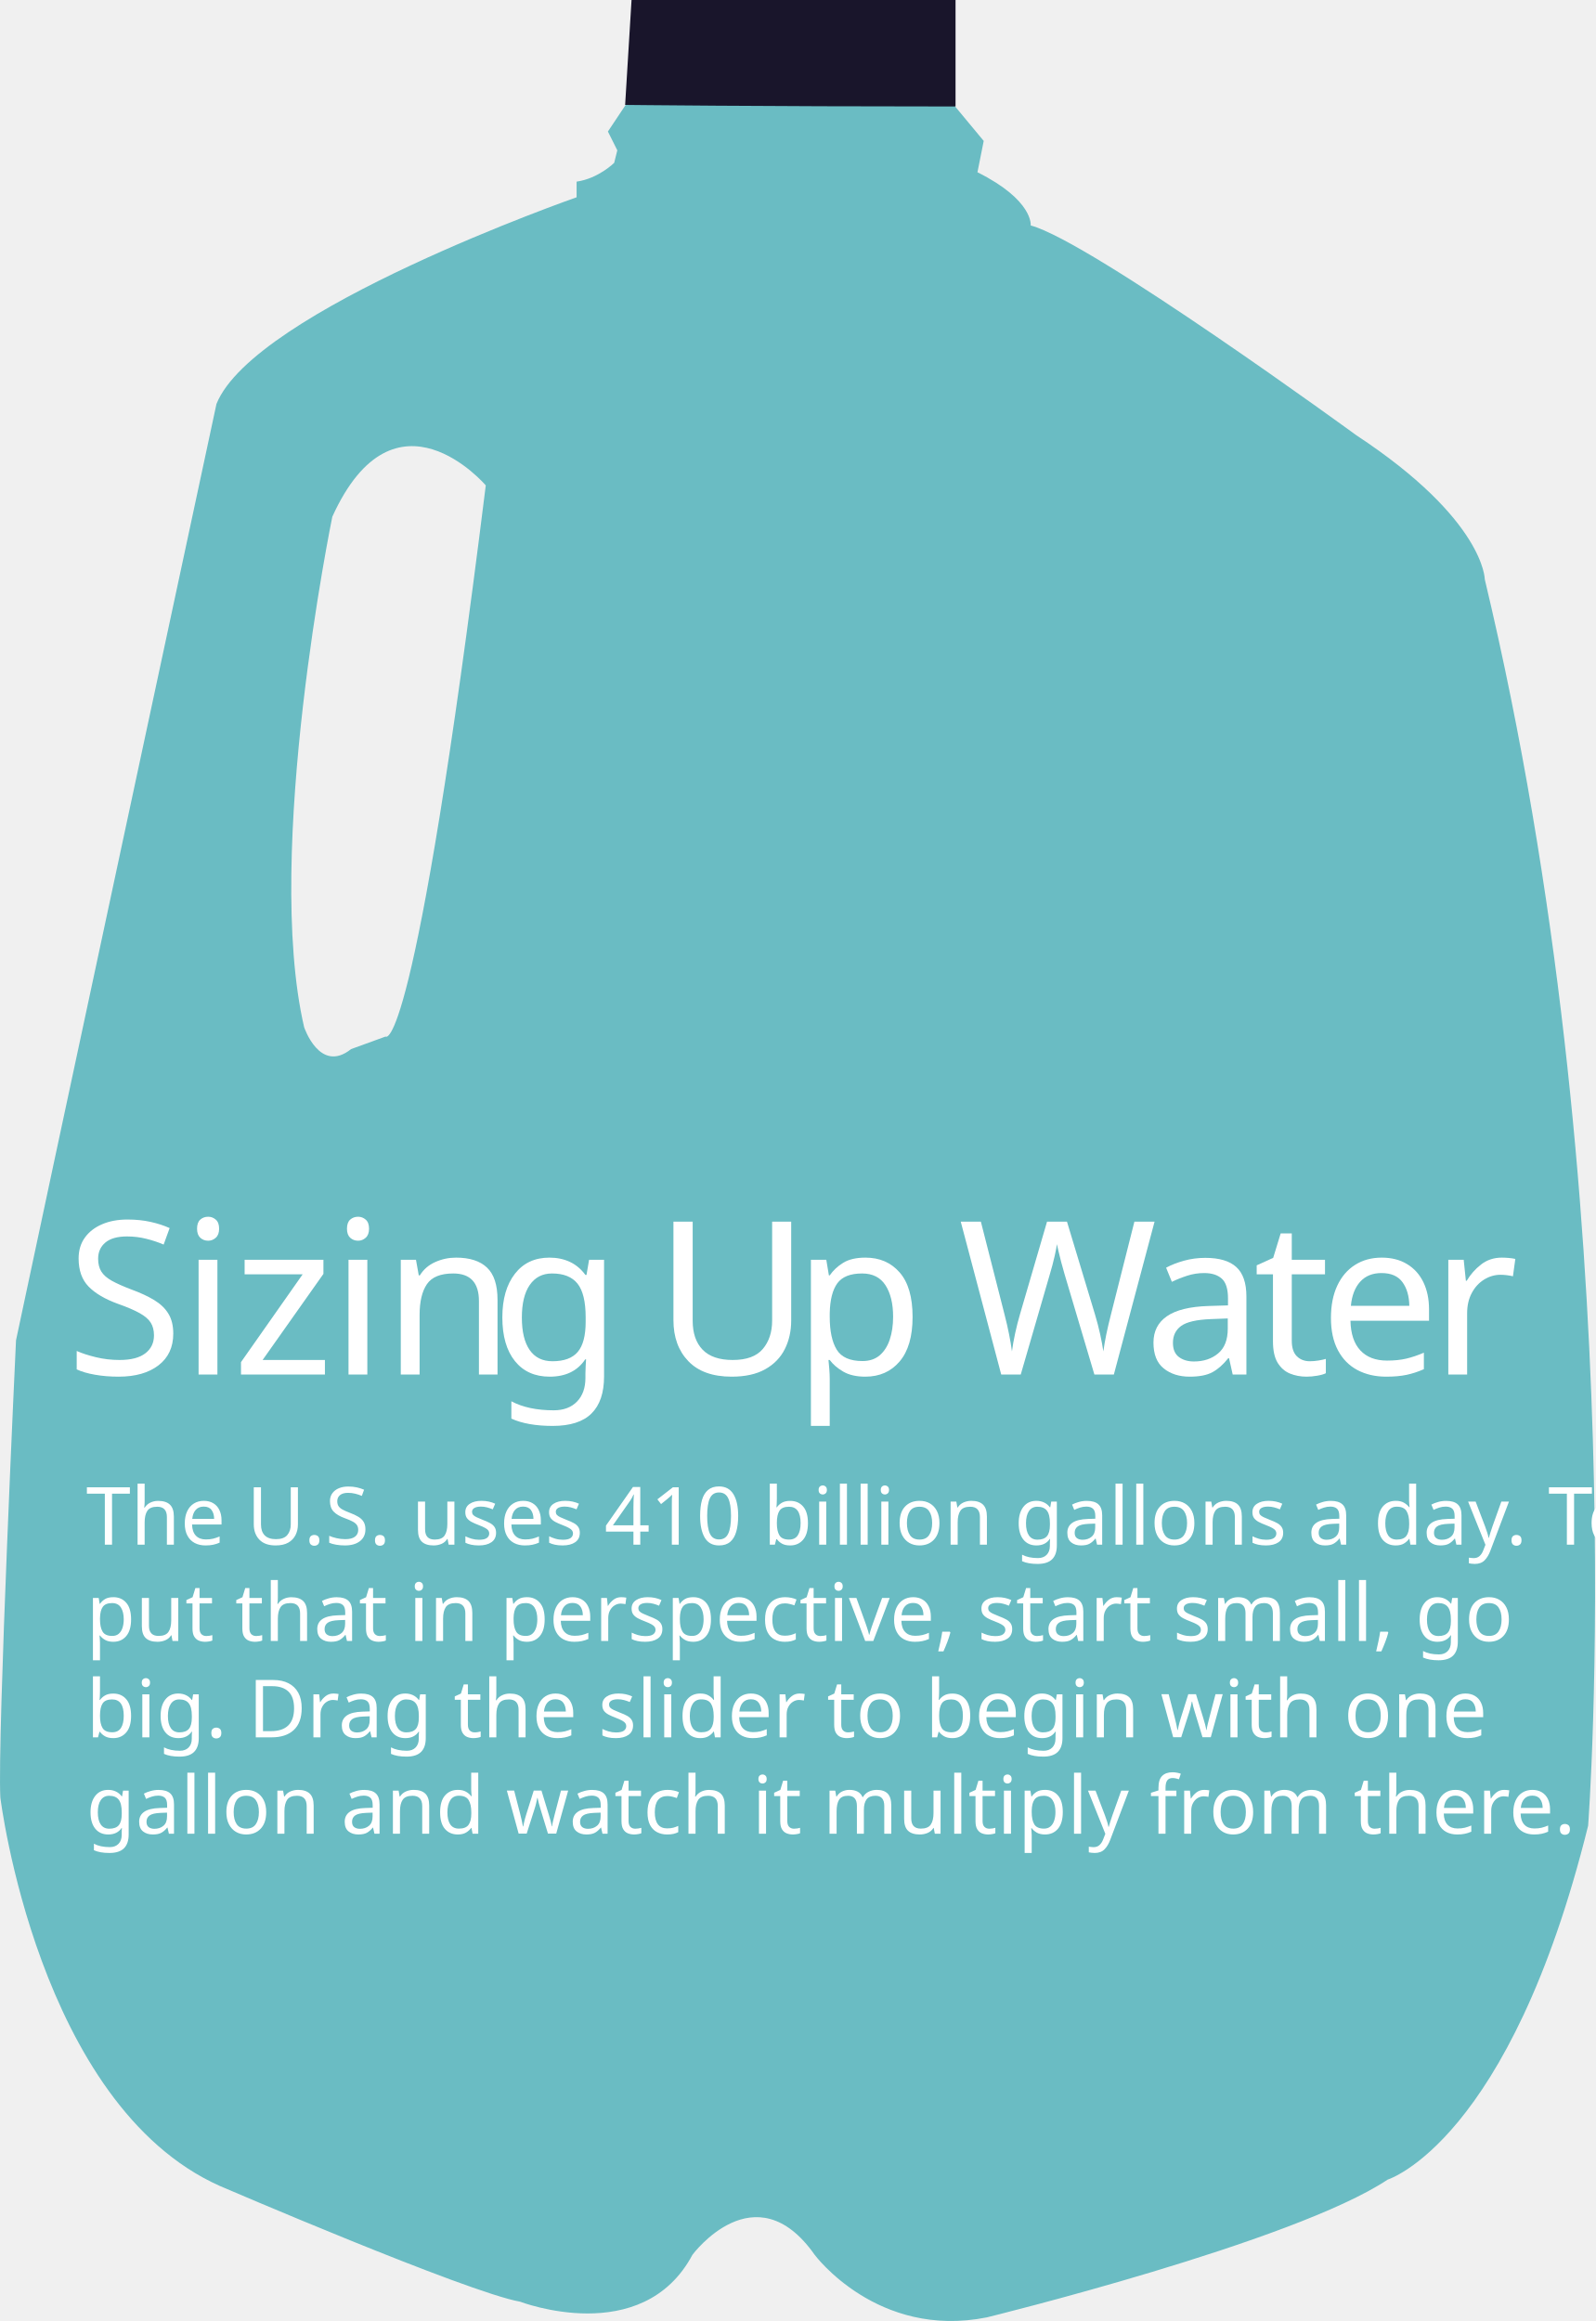
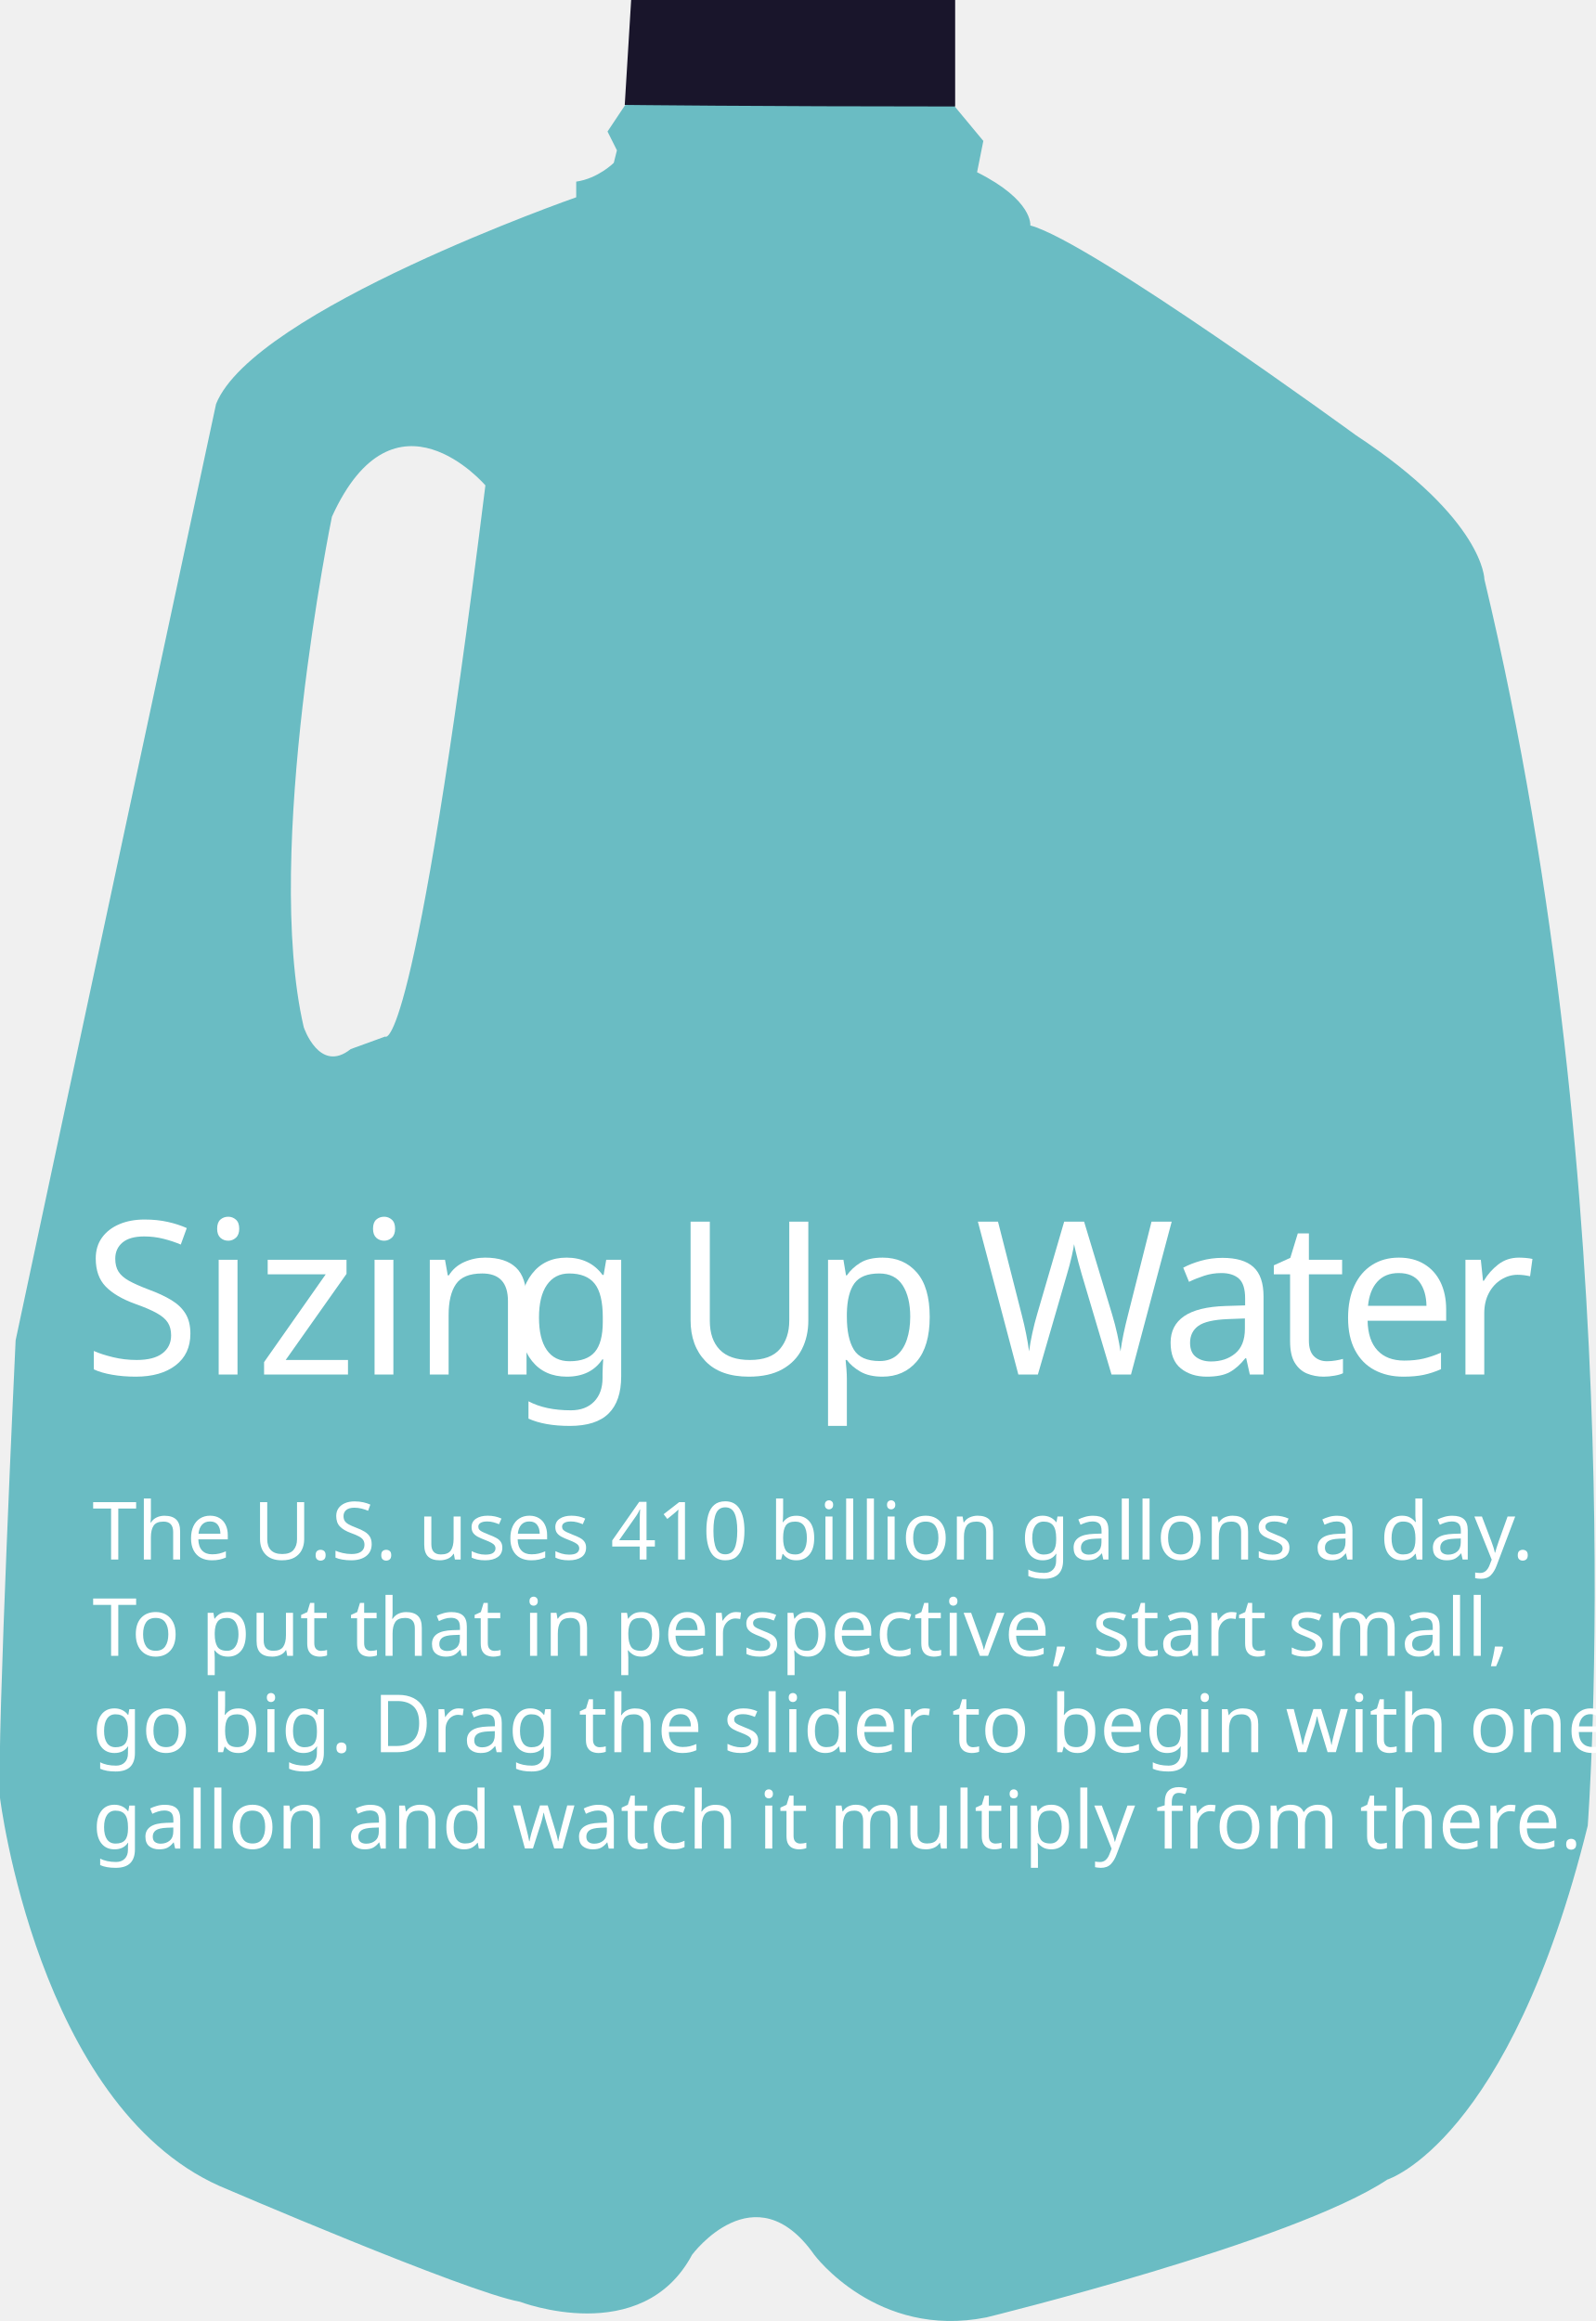
<svg xmlns="http://www.w3.org/2000/svg" version="1.1" id="Layer_1" x="0px" y="0px" width="536.378px" height="780.521px" viewBox="0 0 536.378 780.521" enable-background="new 0 0 536.378 780.521" xml:space="preserve">
  <g>
-     <path fill="#6ABCC3" d="M330.794,47.392l-2.105,10.53c18.959,9.479,17.902,17.903,17.902,17.903   c20.01,5.263,109.521,70.558,109.521,70.558c43.176,28.433,43.176,48.442,43.176,48.442   c50.553,211.678,34.752,419.134,34.752,419.134c-26.328,106.364-67.396,119.005-67.396,119.005   C435.048,754.024,331.851,779.3,331.851,779.3c-36.859,7.373-57.921-21.062-57.921-21.062c-20.01-28.438-41.069,0-41.069,0   c-16.853,31.595-57.922,15.798-57.922,15.798c-17.903-3.157-101.101-38.964-101.101-38.964   c-61.081-27.388-73.72-130.586-73.72-130.586c-1.052-20.015,5.267-153.751,5.267-153.751   c4.915-23.522,67.401-314.881,67.401-314.881c12.635-31.595,121.105-69.508,121.105-69.508v-5.267   c7.373-1.051,12.637-6.318,12.637-6.318l1.055-4.212l-3.161-6.318l8.424-12.636l2.175-18.333l100.025,15.161L330.794,47.392z    M163.352,163.23c0,0-30.543-35.806-51.604,10.534c0,0-23.17,112.683-9.479,171.655c0,0,5.267,15.797,15.798,7.373l11.584-4.212   C129.651,348.581,139.13,358.056,163.352,163.23z" />
-     <path fill="#19152B" d="M210.215,35.279c0,0,45.303,0.528,111.105,0.528V0H212.368L210.215,35.279z" />
+     <path fill="#6ABCC3" d="M330.665,47.392l-2.105,10.53c18.959,9.479,17.902,17.903,17.902,17.903   c20.01,5.263,109.521,70.558,109.521,70.558c43.176,28.433,43.176,48.442,43.176,48.442   c50.553,211.678,34.752,419.134,34.752,419.134c-26.328,106.364-67.396,119.005-67.396,119.005   C434.918,754.024,331.721,779.3,331.721,779.3c-36.859,7.373-57.921-21.062-57.921-21.062c-20.01-28.438-41.069,0-41.069,0   c-16.853,31.595-57.922,15.798-57.922,15.798c-17.903-3.157-101.101-38.964-101.101-38.964   c-61.081-27.389-73.72-130.586-73.72-130.586c-1.052-20.016,5.267-153.751,5.267-153.751   c4.915-23.522,67.401-314.881,67.401-314.881c12.635-31.595,121.105-69.508,121.105-69.508v-5.267   c7.373-1.051,12.637-6.318,12.637-6.318l1.055-4.212l-3.161-6.318l8.424-12.636l2.175-18.333l100.025,15.161L330.665,47.392z    M163.222,163.23c0,0-30.543-35.806-51.604,10.534c0,0-23.17,112.683-9.479,171.655c0,0,5.267,15.797,15.798,7.373l11.584-4.212   C129.521,348.581,139,358.056,163.222,163.23z" />
+     <path fill="#19152B" d="M210.085,35.279c0,0,45.303,0.528,111.105,0.528V0H212.238L210.085,35.279z" />
  </g>
  <rect x="56.69" y="386.761" fill="none" width="434.001" height="82" />
  <g>
    <g>
-       <rect x="-4" y="402.748" fill="none" width="532.597" height="75" />
-       <text transform="matrix(1 0 0 1 22.1226 462.2354)" enable-background="new    ">
-         <tspan x="0" y="0" fill="#FFFFFF" font-family="'Interstate-ExtraLight'" font-size="72" letter-spacing="-1">Sizin</tspan>
-         <tspan x="142.846" y="0" fill="#FFFFFF" font-family="'Interstate-ExtraLight'" font-size="72">g</tspan>
-         <tspan x="182.661" y="0" fill="#FFFFFF" font-family="'Interstate-ExtraLight'" font-size="72" letter-spacing="-2"> </tspan>
-         <tspan x="197.853" y="0" fill="#FFFFFF" font-family="'Interstate-ExtraLight'" font-size="72" letter-spacing="-1">U</tspan>
-         <tspan x="244.436" y="0" fill="#FFFFFF" font-family="'Interstate-ExtraLight'" font-size="72" letter-spacing="-2">p</tspan>
-         <tspan x="281.371" y="0" fill="#FFFFFF" font-family="'Interstate-ExtraLight'" font-size="72"> W</tspan>
-         <tspan x="362.443" y="0" fill="#FFFFFF" font-family="'Interstate-ExtraLight'" font-size="72" letter-spacing="-1">a</tspan>
-         <tspan x="399.307" y="0" fill="#FFFFFF" font-family="'Interstate-ExtraLight'" font-size="72" letter-spacing="-2">t</tspan>
-         <tspan x="421.482" y="0" fill="#FFFFFF" font-family="'Interstate-ExtraLight'" font-size="72" letter-spacing="-1">e</tspan>
-         <tspan x="458.777" y="0" fill="#FFFFFF" font-family="'Interstate-ExtraLight'" font-size="72">r</tspan>
-       </text>
+       <rect x="1.761" y="402.748" fill="none" width="532.597" height="75" />
+       <text transform="matrix(1 0 0 1 27.8833 462.2354)" fill="#FFFFFF" font-family="'Interstate-ExtraLight'" font-size="72">Sizin</text>
+       <text transform="matrix(1 0 0 1 170.7295 462.2354)" fill="#FFFFFF" font-family="'Interstate-ExtraLight'" font-size="72">g</text>
+       <text transform="matrix(1 0 0 1 210.5444 462.2354)" fill="#FFFFFF" font-family="'Interstate-ExtraLight'" font-size="72" letter-spacing="-1"> </text>
+       <text transform="matrix(1 0 0 1 225.7363 462.2354)" fill="#FFFFFF" font-family="'Interstate-ExtraLight'" font-size="72">U</text>
+       <text transform="matrix(1 0 0 1 272.3198 462.2354)" fill="#FFFFFF" font-family="'Interstate-ExtraLight'" font-size="72" letter-spacing="-1">p</text>
+       <text transform="matrix(1 0 0 1 309.2544 462.2354)" fill="#FFFFFF" font-family="'Interstate-ExtraLight'" font-size="72"> W</text>
+       <text transform="matrix(1 0 0 1 390.3257 462.2354)" fill="#FFFFFF" font-family="'Interstate-ExtraLight'" font-size="72">a</text>
+       <text transform="matrix(1 0 0 1 427.1909 462.2354)" fill="#FFFFFF" font-family="'Interstate-ExtraLight'" font-size="72" letter-spacing="-1">t</text>
+       <text transform="matrix(1 0 0 1 449.3647 462.2354)" fill="#FFFFFF" font-family="'Interstate-ExtraLight'" font-size="72">e</text>
+       <text transform="matrix(1 0 0 1 486.6597 462.2354)" fill="#FFFFFF" font-family="'Interstate-ExtraLight'" font-size="72">r</text>
    </g>
  </g>
  <rect x="28.955" y="519.761" fill="none" width="488.734" height="172" />
-   <text transform="matrix(1 0 0 1 28.9546 519.4434)" fill="#FFFFFF" font-family="'Interstate-ExtraLight'" font-size="27">The U.S. uses 410 billion gallons a day. To </text>
-   <text transform="matrix(1 0 0 1 28.9546 551.8438)" fill="#FFFFFF" font-family="'Interstate-ExtraLight'" font-size="27">put that in perspective, start small, go </text>
-   <text transform="matrix(1 0 0 1 28.9546 584.2432)" fill="#FFFFFF" font-family="'Interstate-ExtraLight'" font-size="27">big. Drag the slider to begin with one </text>
-   <text transform="matrix(1 0 0 1 28.9546 616.6436)" fill="#FFFFFF" font-family="'Interstate-ExtraLight'" font-size="27">gallon and watch it multiply from there.</text>
+   <rect x="31.059" y="504.761" fill="none" width="474.001" height="148" />
+   <text transform="matrix(1 0 0 1 31.0591 524.4434)">
+     <tspan x="0" y="0" fill="#FFFFFF" font-family="'Interstate-ExtraLight'" font-size="27">The U.S. uses 410 billion gallons a day. </tspan>
+     <tspan x="0" y="32.4" fill="#FFFFFF" font-family="'Interstate-ExtraLight'" font-size="27">To put that in perspective, start small, </tspan>
+     <tspan x="0" y="64.8" fill="#FFFFFF" font-family="'Interstate-ExtraLight'" font-size="27">go big. Drag the slider to begin with one </tspan>
+     <tspan x="0" y="97.2" fill="#FFFFFF" font-family="'Interstate-ExtraLight'" font-size="27">gallon and watch it multiply from there. </tspan>
+   </text>
</svg>
